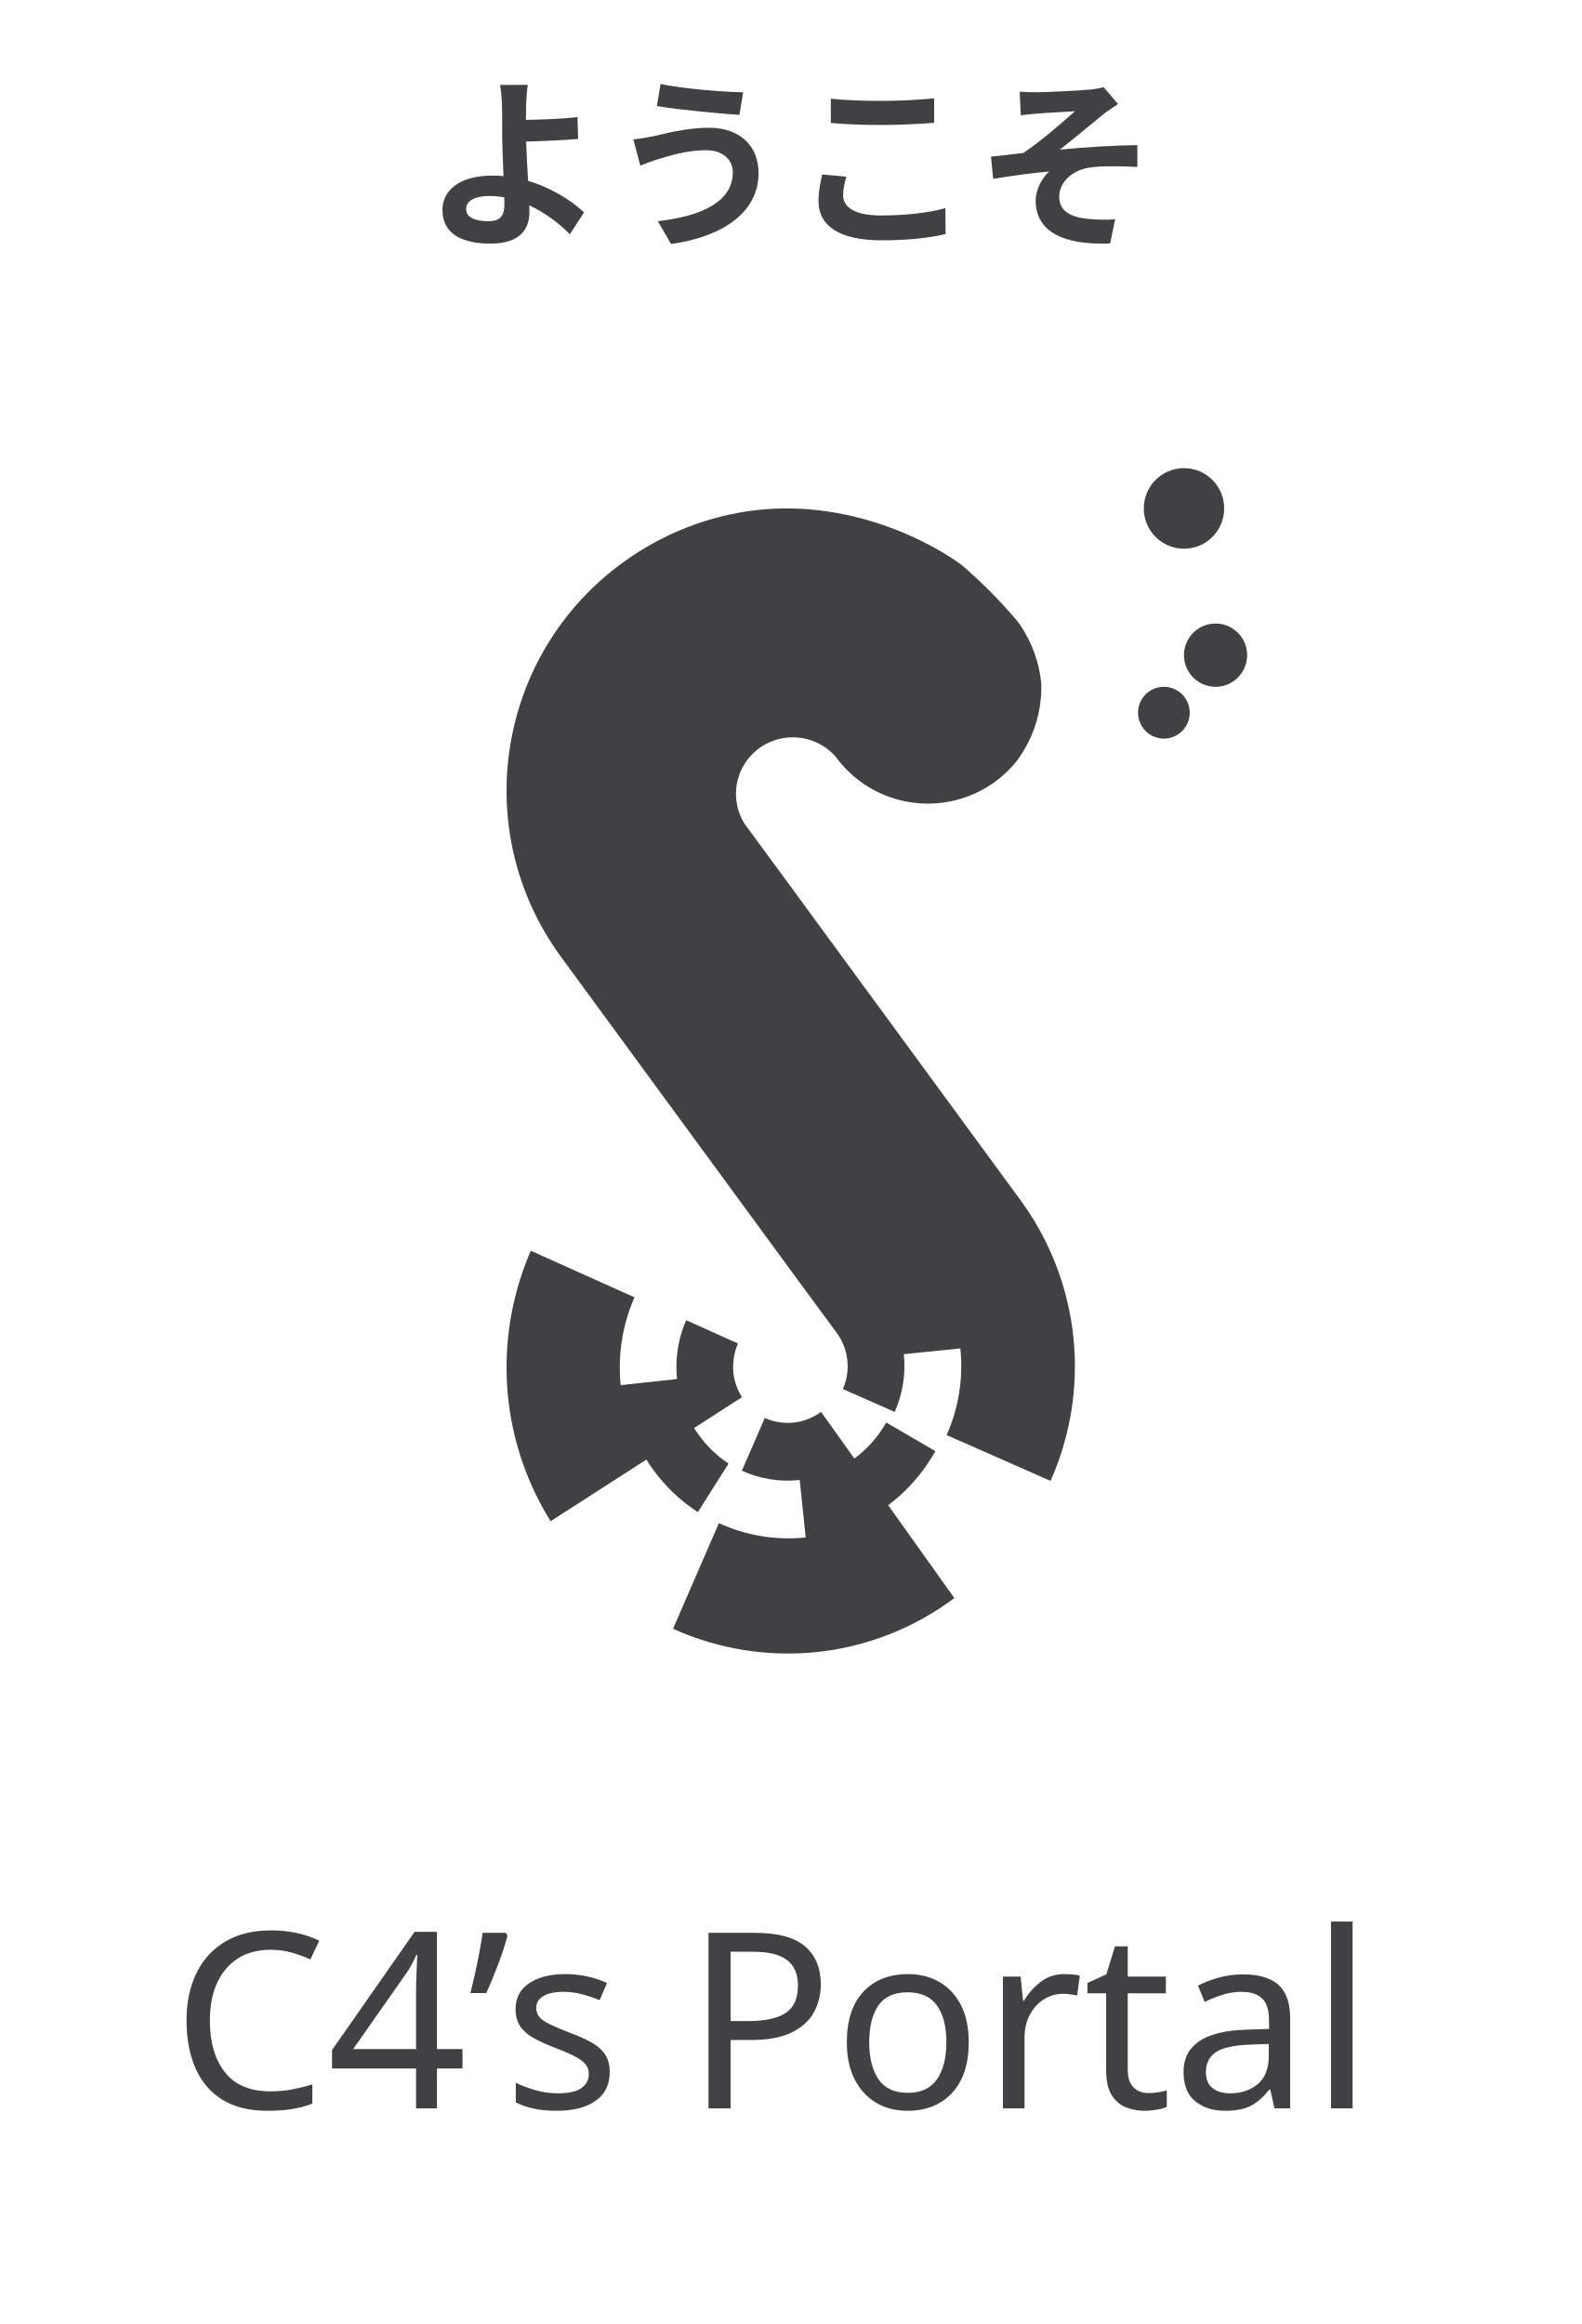
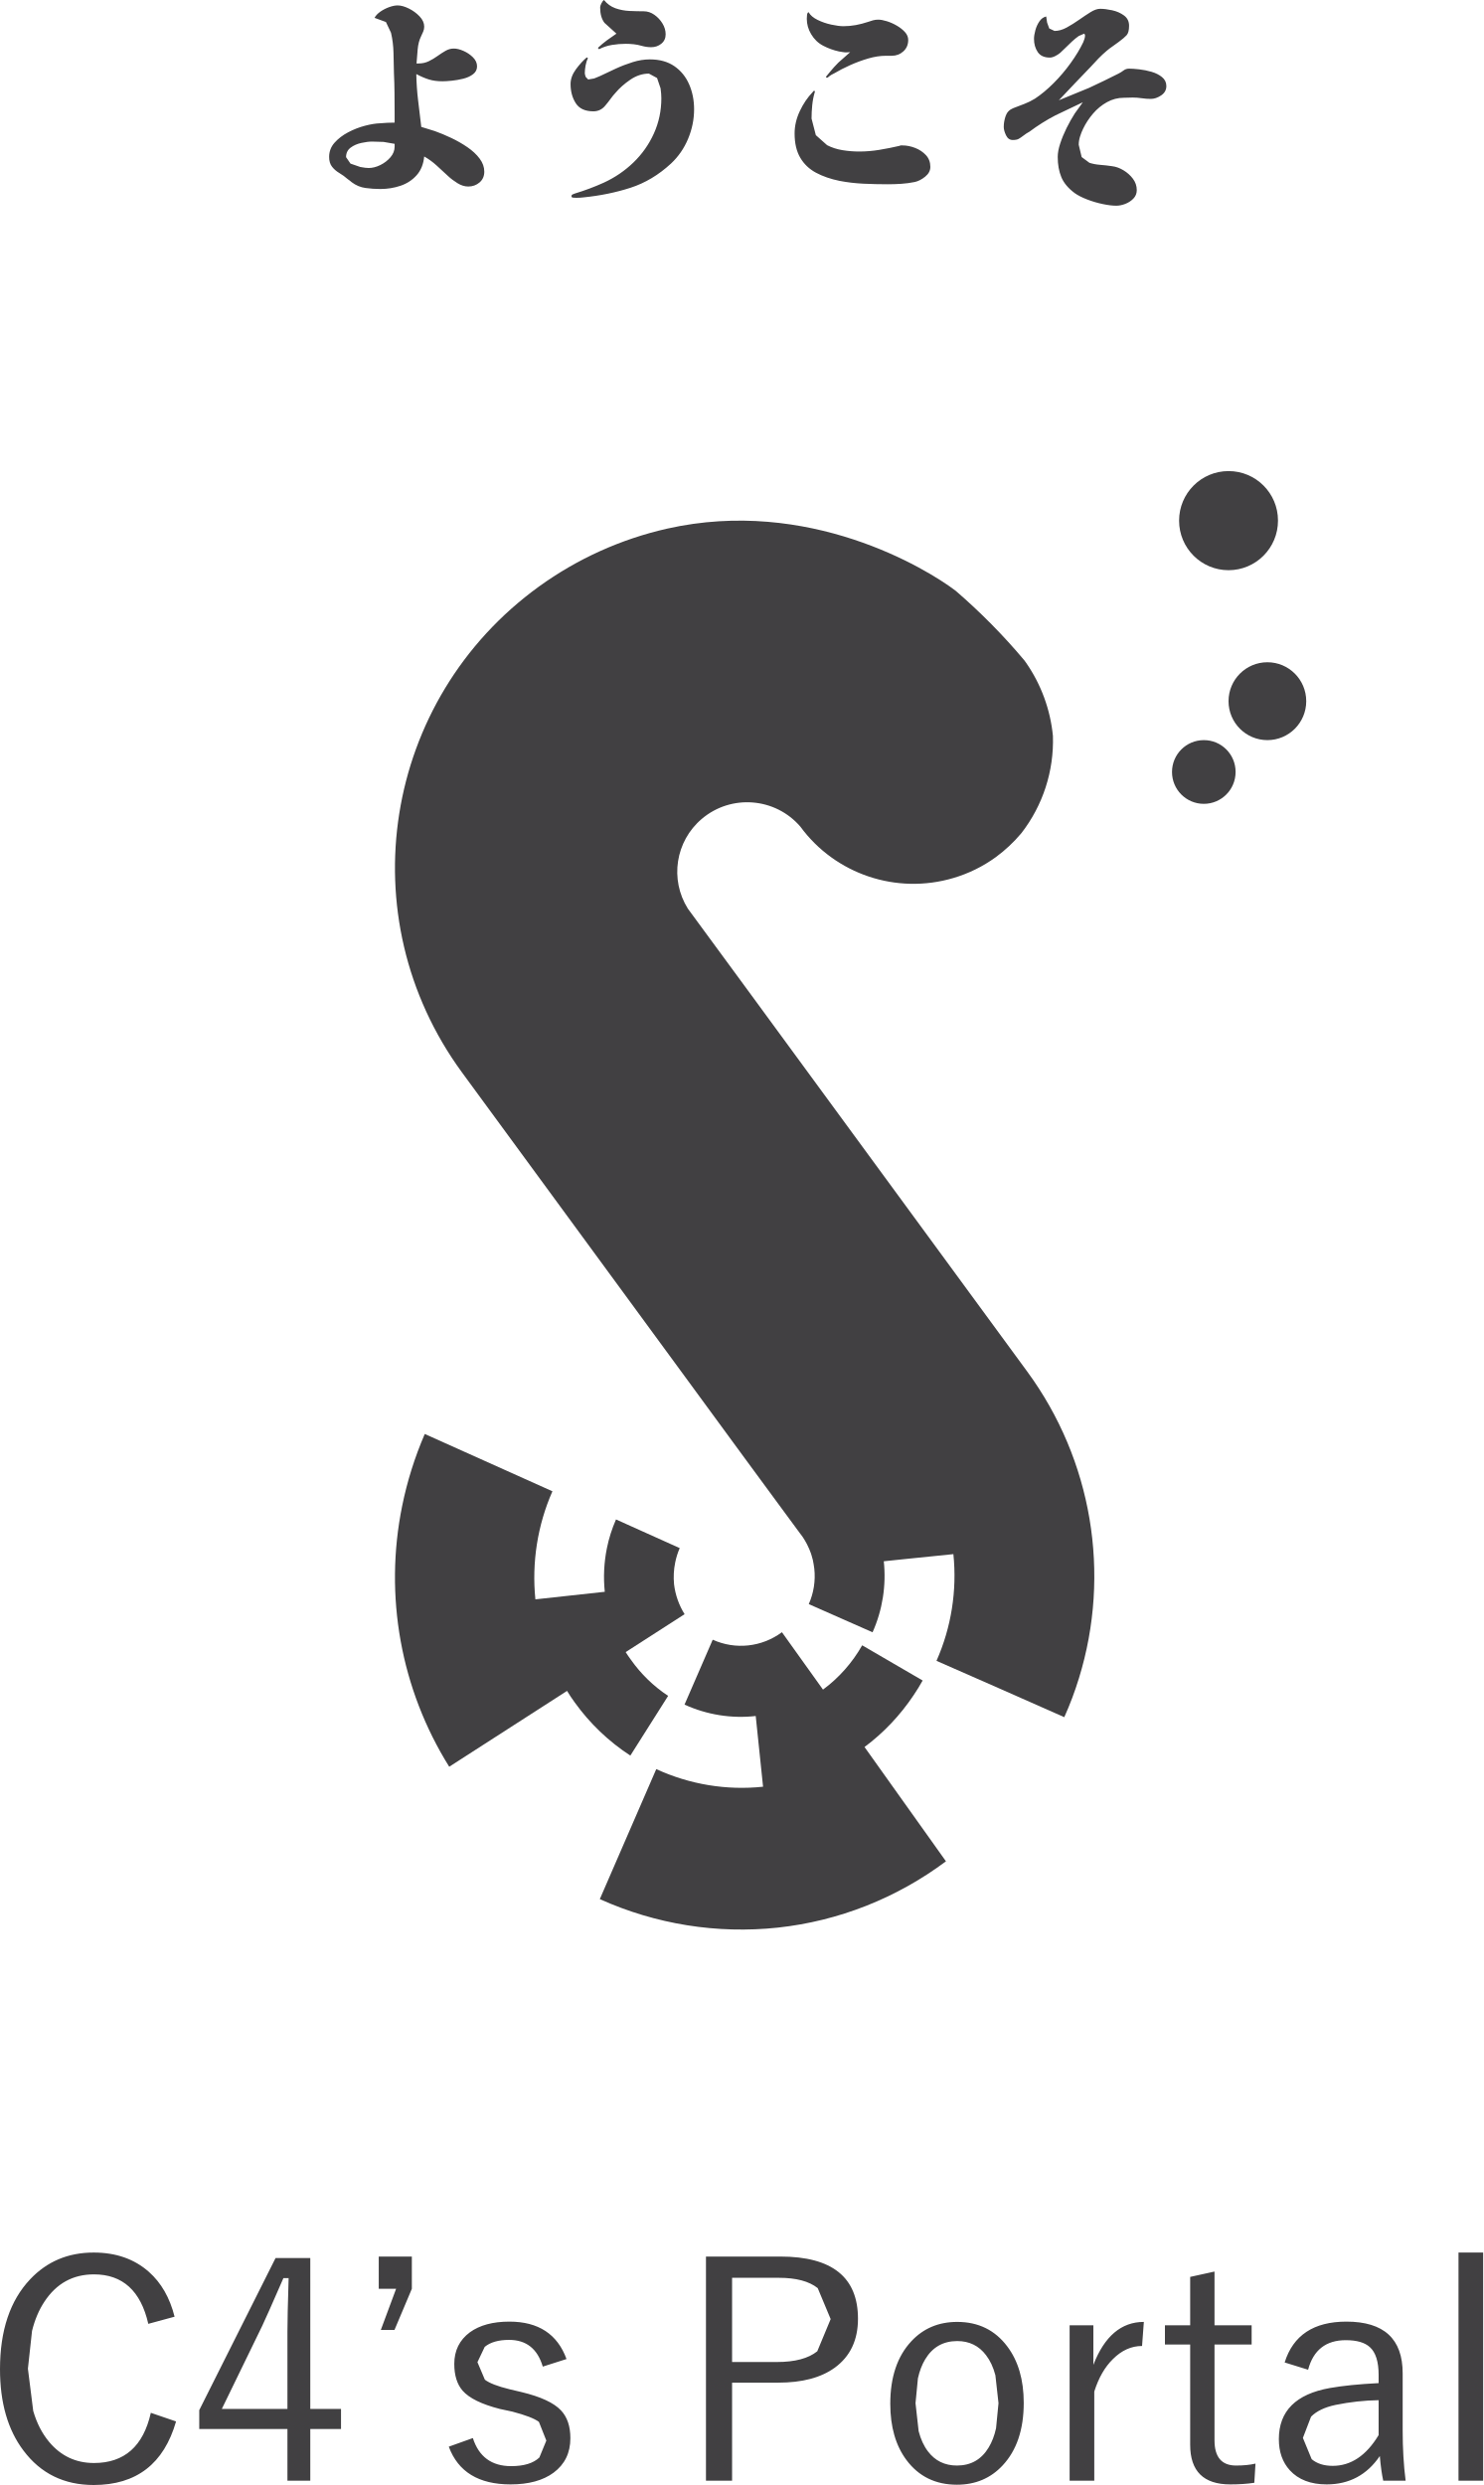
- <svg xmlns="http://www.w3.org/2000/svg" width="946" height="1390" xml:space="preserve" overflow="hidden">
-   <g transform="translate(-1727 -591)">
+ <svg xmlns="http://www.w3.org/2000/svg" width="721" height="1208" xml:space="preserve" overflow="hidden">
+   <defs>
+     <clipPath id="clip0">
+       <rect x="1838" y="642" width="721" height="1208" />
+     </clipPath>
+   </defs>
+   <g clip-path="url(#clip0)" transform="translate(-1838 -642)">
    <g>
      <g>
        <g>
          <g>
            <path d="M4632.61 674.318C4608.64 692.193 4580.45 703.285 4550.92 706.475 4521.35 709.638 4491.51 704.875 4464.34 692.653L4491.78 629.596C4508.06 637.058 4525.98 640.001 4543.7 638.133L4540.13 603.84C4528.32 605.159 4516.37 603.249 4505.52 598.311L4519.22 566.831C4530.28 571.813 4543.09 570.426 4552.87 563.194L4572.83 591.034C4580.59 585.32 4587.08 577.998 4591.88 569.547L4621.28 586.621C4619.91 589.094 4618.43 591.474 4616.85 593.799 4610.36 603.486 4602.32 611.969 4593.02 618.878Z" fill="#414042" fill-rule="evenodd" transform="matrix(1 0 0 1.00222 -2334.75 871)" />
            <path d="M4697.28 585.43C4695.29 591.889 4692.92 598.229 4690.13 604.403L4659.06 590.694 4628.01 577.078C4635.22 560.821 4638.04 542.984 4636.22 525.326L4612.87 527.695 4602.39 528.788C4603.63 540.543 4601.77 552.414 4596.93 563.228L4565.92 549.564C4568.33 544.162 4569.25 538.218 4568.6 532.345 4568.53 531.641 4568.43 530.944 4568.29 530.257 4568.09 528.86 4567.78 527.479 4567.33 526.13L4567.02 525.086C4566.47 523.554 4565.85 522.064 4565.1 520.628 4565 520.381 4564.86 520.144 4564.72 519.917 4564.1 518.757 4563.42 517.63 4562.66 516.548L4562.28 516.075 4561.6 515.171 4550.71 500.418 4534.74 478.739 4527.56 468.965 4505.62 439.082 4397.31 291.64C4342.05 216.297 4358.85 110.792 4434.77 55.988 4453.42 42.547 4474.58 33 4497.03 27.927 4565.72 12.509 4623 47.187 4637.32 58.05 4649.37 68.415 4660.57 79.726 4670.77 91.874 4671.21 92.444 4671.59 93.06 4671.62 93.06L4671.62 93.06C4678.91 103.575 4683.37 115.754 4684.61 128.449 4685.16 145.454 4679.76 162.127 4669.29 175.604 4665.62 179.983 4661.43 183.903 4656.82 187.273 4650.57 191.796 4643.6 195.214 4636.22 197.379 4608.61 205.551 4578.8 195.571 4561.84 172.473 4549.65 158.303 4528.18 156.617 4513.9 168.708 4501.09 179.55 4498.24 198.058 4507.13 212.226L4534.64 249.609 4534.64 249.609 4672.11 436.757C4703.63 479.621 4712.94 534.708 4697.28 585.43" fill="#414042" fill-rule="evenodd" transform="matrix(1 0 0 1.00222 -2334.75 871)" />
            <path d="M4497.55 594.077 4479.18 623.037C4468.63 616.182 4459.43 607.411 4452.08 597.164 4450.78 595.378 4449.54 593.545 4448.41 591.663L4391.13 628.442C4367.57 590.873 4359.36 545.515 4368.26 501.936 4370.69 489.948 4374.4 478.248 4379.24 467.039L4441.3 494.841C4434.05 511.284 4431.2 529.354 4433.02 547.256L4466.75 543.589C4466.02 536.531 4466.37 529.406 4467.78 522.448 4468.74 517.651 4470.25 512.974 4472.21 508.499L4503.18 522.4C4502.19 524.649 4501.46 526.995 4500.98 529.399 4500.26 532.874 4500.09 536.442 4500.43 539.969 4501.05 545.12 4502.8 550.065 4505.55 554.451L4476.91 572.84C4477.7 574.046 4478.49 575.299 4479.42 576.508 4484.33 583.452 4490.48 589.413 4497.55 594.077" fill="#414042" fill-rule="evenodd" transform="matrix(1 0 0 1.00222 -2334.75 871)" />
            <path d="M4773.41 145.951C4773.41 154.485 4766.51 161.405 4757.96 161.405 4749.41 161.405 4742.5 154.485 4742.5 145.951 4742.5 137.416 4749.41 130.497 4757.96 130.497 4766.47 130.47 4773.38 137.345 4773.41 145.853 4773.41 145.884 4773.41 145.918 4773.41 145.951" fill="#414042" fill-rule="evenodd" transform="matrix(1 0 0 1.00222 -2334.75 871)" />
            <path d="M4807.75 111.61C4807.75 122.041 4799.31 130.498 4788.87 130.498 4778.43 130.498 4769.98 122.041 4769.98 111.61 4769.98 101.179 4778.43 92.722 4788.87 92.722 4799.31 92.722 4807.75 101.179 4807.75 111.61" fill="#414042" fill-rule="evenodd" transform="matrix(1 0 0 1.00222 -2334.75 871)" />
            <path d="M4794.02 24.039C4794.02 37.316 4783.27 48.079 4769.98 48.079 4756.69 48.079 4745.94 37.316 4745.94 24.039 4745.94 10.763 4756.69 0 4769.98 0 4769.98 0 4770.01 0 4770.01 0 4783.27 0 4794.02 10.741 4794.02 23.991 4794.02 24.007 4794.02 24.024 4794.02 24.039" fill="#414042" fill-rule="evenodd" transform="matrix(1 0 0 1.00222 -2334.75 871)" />
          </g>
        </g>
      </g>
    </g>
-     <text fill="#414042" font-family="Kaisei Tokumin ExtraBold,Kaisei Tokumin ExtraBold_MSFontService,sans-serif" font-weight="800" font-size="110" transform="matrix(1 0 0 1 1980 730)">ようこそ</text>
-     <text fill="#414042" font-family="Yu Gothic Medium,Yu Gothic Medium_MSFontService,sans-serif" font-weight="500" font-size="147" transform="matrix(1 0 0 1 1829.61 1852)">C4’s Portal</text>
+     <path d="M2018.86 710.825C2017.4 710.825 2015.66 711.045 2013.65 711.484 2011.63 711.923 2009.89 712.692 2008.43 713.789 2006.97 714.887 2006.23 716.424 2006.23 718.4L2008.38 721.528 2013.15 723.174C2014.91 723.504 2016.26 723.668 2017.21 723.668 2019.04 723.668 2020.93 723.193 2022.87 722.241 2024.81 721.29 2026.45 720.028 2027.81 718.454 2029.16 716.881 2029.84 715.143 2029.84 713.24L2029.84 711.923 2024.46 710.99C2022.26 710.881 2020.4 710.825 2018.86 710.825ZM2233.72 686.127 2233.72 686.127 2233.72 686.127C2234.02 686.127 2234.16 686.274 2234.16 686.567 2234.16 686.64 2234.14 686.695 2234.11 686.731 2234.07 686.768 2234.05 686.823 2234.05 686.896 2233.47 688.872 2233.07 690.958 2232.85 693.153 2232.63 695.348 2232.52 697.507 2232.52 699.629L2234.6 707.697 2240.09 712.581C2242.36 713.752 2244.85 714.558 2247.56 714.997 2250.27 715.436 2252.97 715.655 2255.68 715.655 2258.98 715.655 2262.27 715.381 2265.56 714.832 2268.86 714.283 2272.08 713.643 2275.23 712.911 2275.52 712.764 2275.77 712.691 2275.99 712.691 2276.21 712.691 2276.47 712.691 2276.76 712.691 2278.74 712.691 2280.77 713.094 2282.86 713.899 2284.94 714.704 2286.7 715.875 2288.13 717.411L2288.13 717.412 2288.13 717.412C2289.55 718.949 2290.27 720.851 2290.27 723.12 2290.27 724.949 2289.43 726.541 2287.74 727.895 2286.06 729.249 2284.37 730.109 2282.69 730.474 2280.57 730.913 2278.39 731.206 2276.16 731.352 2273.93 731.499 2271.71 731.572 2269.52 731.572 2265.64 731.572 2261.72 731.481 2257.77 731.298 2253.82 731.115 2249.94 730.657 2246.13 729.926 2241.81 729.047 2238.01 727.73 2234.71 725.974 2231.42 724.217 2228.86 721.784 2227.03 718.674L2227.03 718.674 2227.03 718.674C2225.2 715.564 2224.28 711.63 2224.28 706.874 2224.28 703.215 2225.12 699.592 2226.81 696.006 2228.49 692.421 2230.58 689.347 2233.06 686.786 2233.28 686.42 2233.5 686.201 2233.72 686.127ZM2123.27 669.881 2123.82 670.32 2123.82 670.32 2123.82 670.321C2123.31 671.272 2122.93 672.443 2122.67 673.833 2122.41 675.224 2122.29 676.468 2122.29 677.566 2122.29 677.931 2122.43 678.535 2122.72 679.377L2123.93 680.639 2126.84 680.145C2127.76 679.815 2128.69 679.431 2129.64 678.992 2132.06 677.821 2134.62 676.614 2137.33 675.37 2140.03 674.126 2142.8 673.065 2145.62 672.187 2148.43 671.308 2151.2 670.869 2153.9 670.869 2158.66 670.869 2162.63 671.967 2165.82 674.162L2165.82 674.163 2165.82 674.163C2169 676.358 2171.4 679.304 2173.01 682.999 2174.62 686.695 2175.42 690.738 2175.42 695.129 2175.42 700.031 2174.45 704.807 2172.51 709.453 2170.58 714.101 2167.81 718.107 2164.23 721.473 2158.22 727.035 2151.65 730.968 2144.52 733.273 2137.38 735.579 2129.79 737.134 2121.74 737.939 2121.22 738.012 2120.66 738.067 2120.03 738.103 2119.41 738.14 2118.81 738.158 2118.22 738.158 2118.08 738.158 2117.64 738.14 2116.91 738.103 2116.17 738.067 2115.81 737.865 2115.81 737.5L2115.81 737.499 2115.81 737.499C2115.81 736.987 2115.99 736.658 2116.36 736.511 2116.72 736.365 2117.09 736.219 2117.45 736.072 2119.87 735.34 2122.25 734.535 2124.59 733.657 2126.93 732.779 2129.24 731.828 2131.51 730.803 2136.92 728.315 2141.74 725.04 2145.94 720.979 2150.15 716.917 2153.47 712.216 2155.88 706.874 2158.3 701.531 2159.5 695.823 2159.5 689.75 2159.5 688.432 2159.38 686.823 2159.12 684.92L2157.42 679.926 2153.47 677.785C2150.32 677.785 2147.3 678.773 2144.41 680.749 2141.52 682.725 2139.12 684.847 2137.22 687.116 2136.34 688.067 2135.53 689.055 2134.8 690.079 2134.07 691.104 2133.26 692.128 2132.39 693.153 2130.85 695.129 2128.87 696.116 2126.46 696.116 2122.43 696.116 2119.58 694.799 2117.89 692.165L2117.89 692.165 2117.89 692.164C2116.21 689.53 2115.37 686.42 2115.37 682.834 2115.37 680.419 2116.25 678.023 2118 675.644 2119.76 673.266 2121.52 671.345 2123.27 669.881ZM2231.09 647.928C2231.89 649.391 2233.34 650.635 2235.43 651.66 2237.51 652.684 2239.74 653.453 2242.12 653.965 2244.5 654.477 2246.46 654.733 2248 654.733 2250.05 654.733 2252.06 654.55 2254.04 654.185 2256.01 653.819 2257.99 653.306 2259.96 652.648 2260.77 652.355 2261.57 652.099 2262.38 651.879 2263.18 651.66 2264.03 651.55 2264.9 651.55 2266.08 651.55 2267.48 651.806 2269.13 652.318 2270.78 652.83 2272.39 653.544 2273.96 654.459 2275.54 655.374 2276.85 656.416 2277.92 657.587L2277.92 657.587 2277.92 657.587C2278.98 658.759 2279.51 660.039 2279.51 661.429 2279.51 663.698 2278.72 665.546 2277.15 666.973 2275.57 668.4 2273.69 669.113 2271.49 669.113L2268.64 669.113C2265.93 669.113 2263.08 669.553 2260.07 670.431 2257.07 671.309 2254.15 672.388 2251.29 673.669 2248.44 674.95 2245.84 676.285 2243.5 677.675 2242.54 678.114 2241.74 678.59 2241.08 679.102 2241.01 679.175 2240.86 679.304 2240.64 679.487 2240.42 679.669 2240.24 679.761 2240.09 679.761 2239.73 679.761 2239.54 679.651 2239.54 679.432L2239.54 679.431 2239.54 679.431C2239.54 679.285 2239.84 678.883 2240.42 678.224 2241.01 677.565 2241.34 677.163 2241.41 677.016 2242.07 676.211 2242.74 675.425 2243.44 674.656 2244.14 673.888 2244.85 673.138 2245.58 672.406 2246.53 671.528 2247.48 670.686 2248.44 669.881L2251.29 667.357 2250.36 667.412C2250.03 667.449 2249.68 667.467 2249.31 667.467 2248.8 667.467 2248.25 667.412 2247.67 667.302 2247.08 667.192 2246.5 667.101 2245.91 667.028 2243.2 666.442 2240.62 665.509 2238.17 664.229 2235.72 662.948 2233.76 661.063 2232.3 658.576L2232.3 658.576 2232.3 658.575C2230.91 656.233 2230.21 653.745 2230.21 651.111 2230.21 650.745 2230.25 650.16 2230.32 649.354 2230.39 648.55 2230.65 648.074 2231.09 647.928ZM2372.83 646.281C2374.51 646.281 2376.45 646.519 2378.65 646.994 2380.85 647.47 2382.77 648.312 2384.41 649.519L2384.41 649.519 2384.41 649.52C2386.06 650.727 2386.88 652.392 2386.88 654.514 2386.88 656.709 2386.48 658.246 2385.68 659.125 2384.87 660.003 2383.63 661.063 2381.94 662.308 2380.99 663.04 2380 663.753 2378.98 664.448 2377.95 665.143 2376.97 665.894 2376.01 666.698 2374.62 667.869 2373.27 669.132 2371.95 670.485 2370.63 671.839 2369.35 673.212 2368.11 674.602 2365.55 677.236 2362.99 679.907 2360.42 682.615L2352.74 690.737 2367.45 684.7C2372.5 682.359 2377.26 680.053 2381.72 677.785 2382.6 677.346 2383.43 676.833 2384.19 676.248 2384.96 675.663 2385.86 675.37 2386.88 675.37 2388.13 675.37 2389.76 675.48 2391.77 675.699 2393.78 675.919 2395.79 676.321 2397.81 676.907 2399.82 677.492 2401.52 678.352 2402.91 679.486L2402.91 679.487 2402.91 679.487C2404.3 680.621 2405 682.066 2405 683.823 2405 685.725 2404.16 687.243 2402.47 688.378 2400.79 689.512 2399.11 690.079 2397.42 690.079 2395.96 690.079 2394.5 689.969 2393.03 689.75 2391.57 689.53 2390.1 689.42 2388.64 689.42 2387.91 689.42 2387.2 689.439 2386.5 689.476 2385.8 689.512 2385.09 689.53 2384.36 689.53 2381.43 689.53 2378.69 690.244 2376.12 691.671 2373.56 693.098 2371.31 694.946 2369.37 697.214 2367.43 699.483 2365.84 701.898 2364.6 704.459 2364.01 705.63 2363.5 706.91 2363.06 708.301 2362.62 709.691 2362.4 711.045 2362.4 712.362L2363.83 718.345 2367.61 721.144C2369.19 721.656 2370.93 721.985 2372.83 722.132 2374.73 722.278 2376.67 722.497 2378.65 722.79 2380.48 723.01 2382.31 723.668 2384.14 724.766 2385.97 725.864 2387.51 727.236 2388.75 728.882L2388.75 728.882 2388.75 728.883C2389.99 730.529 2390.62 732.377 2390.62 734.426 2390.62 736.036 2390.07 737.408 2388.97 738.542 2387.87 739.677 2386.55 740.537 2385.02 741.122 2383.48 741.707 2382.02 742 2380.63 742 2378.8 742 2376.58 741.726 2373.98 741.177 2371.39 740.628 2368.86 739.878 2366.41 738.926 2363.96 737.975 2361.96 736.951 2360.42 735.853L2360.42 735.853 2360.42 735.853C2357.28 733.511 2355.12 730.931 2353.95 728.114 2352.78 725.296 2352.19 722.022 2352.19 718.29 2352.19 716.387 2352.59 714.21 2353.4 711.758 2354.2 709.307 2355.23 706.819 2356.47 704.294 2357.72 701.769 2359.05 699.391 2360.48 697.159L2364.38 691.726 2351.04 698.093C2346.68 700.361 2342.49 702.995 2338.47 705.996 2337.95 706.288 2337.46 706.581 2336.98 706.874 2336.51 707.167 2336.05 707.496 2335.61 707.862 2334.66 708.594 2333.85 709.143 2333.2 709.508 2332.54 709.874 2331.59 710.057 2330.34 710.057 2328.88 710.057 2327.78 709.289 2327.05 707.752L2327.05 707.752 2327.05 707.752C2326.32 706.215 2325.95 704.861 2325.95 703.69 2325.95 701.934 2326.26 700.159 2326.88 698.367 2327.5 696.573 2328.73 695.311 2330.56 694.579 2332.46 693.848 2334.28 693.153 2336 692.494 2337.72 691.835 2339.42 690.994 2341.1 689.969 2344.1 687.993 2347.12 685.487 2350.16 682.45 2353.2 679.413 2355.98 676.138 2358.5 672.626 2361.03 669.113 2363.06 665.747 2364.6 662.527 2364.82 662.015 2365.02 661.466 2365.2 660.88 2365.38 660.295 2365.47 659.746 2365.47 659.234 2365.47 659.161 2365.44 658.996 2365.36 658.74L2365.04 658.356 2362.4 659.508C2361.3 660.277 2360.19 661.192 2359.05 662.253 2357.92 663.314 2356.84 664.357 2355.81 665.381 2354.79 666.406 2353.98 667.174 2353.4 667.686 2352.81 668.198 2352.03 668.711 2351.04 669.223 2350.05 669.736 2349.15 669.992 2348.35 669.992 2345.64 669.992 2343.68 669.095 2342.47 667.302L2342.47 667.302 2342.47 667.302C2341.26 665.509 2340.66 663.368 2340.66 660.88 2340.66 659.709 2340.88 658.319 2341.32 656.709 2341.76 655.099 2342.42 653.654 2343.3 652.373 2344.17 651.092 2345.27 650.306 2346.59 650.013L2346.59 650.014 2346.59 650.013C2346.74 650.892 2346.88 651.88 2347.03 652.977L2348.07 655.831 2350.65 657.038C2352.56 657.038 2354.51 656.489 2356.53 655.392 2358.54 654.294 2360.53 653.05 2362.51 651.66 2364.49 650.269 2366.35 649.025 2368.11 647.928 2369.87 646.83 2371.44 646.281 2372.83 646.281ZM2031.27 644.635C2032.88 644.635 2034.69 645.129 2036.7 646.116 2038.71 647.104 2040.47 648.385 2041.97 649.958L2041.97 649.958 2041.97 649.959C2043.47 651.532 2044.22 653.197 2044.22 654.953 2044.22 655.831 2044.06 656.636 2043.73 657.368 2043.4 658.1 2043.05 658.868 2042.69 659.673 2041.81 661.429 2041.26 663.552 2041.04 666.04L2040.49 672.845 2041.59 672.845C2043.34 672.845 2044.97 672.479 2046.47 671.748 2047.97 671.016 2049.38 670.174 2050.7 669.223 2052.02 668.272 2053.32 667.43 2054.6 666.698 2055.88 665.966 2057.21 665.6 2058.61 665.6 2060 665.6 2061.57 665.985 2063.33 666.753 2065.08 667.521 2066.62 668.564 2067.94 669.881L2067.94 669.882 2067.94 669.882C2069.26 671.199 2069.91 672.663 2069.91 674.273 2069.91 675.809 2069.27 677.071 2067.99 678.06 2066.71 679.048 2065.12 679.779 2063.22 680.255 2061.31 680.73 2059.43 681.06 2057.56 681.243 2055.7 681.426 2054.21 681.517 2053.12 681.517 2050.63 681.517 2048.43 681.225 2046.53 680.639 2044.63 680.054 2042.58 679.175 2040.38 678.005 2040.45 682.322 2040.75 686.603 2041.26 690.848L2042.8 703.69 2049.38 705.721C2051.94 706.636 2054.62 707.752 2057.4 709.069 2060.18 710.386 2062.8 711.886 2065.25 713.569 2067.7 715.253 2069.68 717.1 2071.18 719.113L2071.18 719.113 2071.18 719.113C2072.68 721.126 2073.43 723.23 2073.43 725.425 2073.43 727.62 2072.66 729.377 2071.12 730.694 2069.58 732.011 2067.75 732.67 2065.63 732.67 2063.88 732.67 2062.12 732.121 2060.36 731.023 2058.61 729.926 2057.1 728.791 2055.86 727.62 2054.03 725.937 2052.18 724.236 2050.32 722.516 2048.45 720.796 2046.42 719.315 2044.22 718.07 2043.86 721.802 2042.63 724.839 2040.54 727.181 2038.46 729.523 2035.86 731.224 2032.75 732.286 2029.64 733.346 2026.36 733.877 2022.92 733.877 2020.51 733.877 2018.09 733.712 2015.68 733.383 2013.26 733.054 2011.03 732.121 2008.98 730.584 2008.69 730.365 2008.38 730.109 2008.05 729.816 2007.72 729.523 2007.37 729.267 2007 729.047 2005.76 727.95 2004.42 726.98 2003 726.138 2001.57 725.297 2000.38 724.272 1999.43 723.065L1999.43 723.065 1999.43 723.065C1998.48 721.857 1998 720.265 1998 718.29 1998 715.655 1998.88 713.35 2000.63 711.374 2002.39 709.398 2004.59 707.715 2007.22 706.325 2009.86 704.934 2012.57 703.873 2015.35 703.141 2018.13 702.409 2020.58 702.007 2022.7 701.934 2025.12 701.714 2027.5 701.605 2029.84 701.605L2029.84 696.885C2029.84 693.665 2029.82 690.445 2029.78 687.225 2029.75 684.005 2029.66 680.785 2029.51 677.565 2029.44 674.345 2029.36 671.052 2029.29 667.686 2029.22 664.32 2028.81 661.063 2028.08 657.917L2025.61 652.703 2020.07 650.672 2020.07 650.672 2020.07 650.672C2020.65 649.574 2021.61 648.568 2022.92 647.653 2024.24 646.738 2025.67 646.007 2027.2 645.458 2028.74 644.909 2030.1 644.635 2031.27 644.635ZM2131.62 642C2133.15 643.903 2135 645.238 2137.16 646.007 2139.32 646.775 2141.61 647.214 2144.02 647.324 2146.44 647.433 2148.74 647.489 2150.94 647.489 2152.77 647.489 2154.49 648.056 2156.1 649.19L2156.1 649.19 2156.1 649.19C2157.71 650.325 2159.03 651.733 2160.05 653.416 2161.08 655.1 2161.59 656.856 2161.59 658.685 2161.59 660.588 2160.9 662.106 2159.5 663.241 2158.11 664.375 2156.47 664.942 2154.56 664.942 2153.03 664.942 2151.49 664.722 2149.95 664.283 2148.71 663.918 2147.43 663.661 2146.11 663.515 2144.79 663.369 2143.47 663.296 2142.16 663.296 2139.96 663.296 2137.75 663.479 2135.51 663.844 2133.28 664.21 2131.18 664.905 2129.2 665.93L2129.2 665.93 2129.2 665.93 2128.65 665.271C2130.04 663.954 2131.51 662.728 2133.04 661.594L2137.66 658.356 2131.84 653.087 2131.84 653.087 2131.84 653.087C2130.45 651.257 2129.75 648.769 2129.75 645.622 2129.75 645.11 2129.95 644.452 2130.35 643.647 2130.76 642.842 2131.18 642.293 2131.62 642Z" fill="#414042" fill-rule="evenodd" />
+     <path d="M2508.19 1808.77C2501.26 1808.87 2494.26 1809.64 2487.19 1811.08 2481.92 1812.21 2477.97 1814.11 2475.34 1816.79L2471.38 1827.11 2475.64 1837.44C2478.19 1839.6 2481.61 1840.69 2485.89 1840.69 2494.74 1840.69 2502.18 1835.7 2508.19 1825.74ZM2303.34 1780.03C2296.51 1780.03 2291.31 1782.99 2287.75 1788.92 2286.19 1791.51 2285.02 1794.59 2284.23 1798.14L2283.06 1810.22 2284.58 1823.84C2285.59 1827.75 2287.1 1831.03 2289.12 1833.68 2292.59 1838.25 2297.28 1840.54 2303.2 1840.54 2309.98 1840.54 2315.13 1837.6 2318.64 1831.73 2320.23 1829.11 2321.42 1826 2322.21 1822.42L2323.4 1810.22 2321.89 1796.66C2320.88 1792.77 2319.36 1789.52 2317.34 1786.89 2313.88 1782.32 2309.21 1780.03 2303.34 1780.03ZM2394.06 1770.72 2394.06 1770.72 2394.06 1770.72 2393.19 1782.42C2388 1782.42 2383.28 1784.54 2379.05 1788.77 2375.1 1792.62 2372.07 1797.89 2369.96 1804.58L2369.96 1847.91 2369.96 1847.91 2357.98 1847.91 2357.98 1847.91 2357.98 1772.38 2357.98 1772.38 2369.52 1772.38 2369.52 1772.38 2369.52 1791.59C2374.91 1777.68 2383.09 1770.72 2394.06 1770.72ZM2303.34 1770.72C2313.59 1770.72 2321.7 1774.69 2327.66 1782.63 2333 1789.71 2335.67 1798.86 2335.67 1810.07L2335.67 1810.07 2335.67 1810.07C2335.67 1823.02 2332.26 1833.15 2325.42 1840.47 2319.6 1846.73 2312.19 1849.86 2303.2 1849.86 2292.8 1849.86 2284.63 1845.86 2278.66 1837.87 2273.42 1830.84 2270.79 1821.72 2270.79 1810.5L2270.79 1810.5 2270.79 1810.5C2270.79 1797.56 2274.21 1787.42 2281.04 1780.11 2286.86 1773.85 2294.3 1770.72 2303.34 1770.72ZM2492.53 1770.58C2510.76 1770.58 2519.88 1778.95 2519.88 1795.7L2519.88 1795.7 2519.88 1823.36C2519.88 1832.21 2520.36 1840.4 2521.32 1847.91L2521.32 1847.91 2521.32 1847.91 2510.43 1847.91C2509.75 1844.87 2509.2 1840.88 2508.77 1835.92 2502.51 1845.11 2493.9 1849.71 2482.93 1849.71 2475.19 1849.71 2469.22 1847.42 2465.03 1842.85 2461.47 1838.95 2459.69 1833.9 2459.69 1827.69L2459.69 1827.69 2459.69 1827.69C2459.69 1814.07 2467.97 1805.79 2484.52 1802.85 2490.77 1801.74 2498.66 1800.95 2508.19 1800.47L2508.19 1796.5C2508.19 1790.05 2506.77 1785.55 2503.93 1782.99 2501.48 1780.73 2497.58 1779.6 2492.24 1779.6 2482.57 1779.6 2476.46 1784.39 2473.91 1793.97L2462.51 1790.43 2462.51 1790.43 2462.51 1790.43C2466.65 1777.19 2476.65 1770.58 2492.53 1770.58ZM2085.62 1770.58C2099.72 1770.58 2108.98 1776.64 2113.4 1788.77L2113.4 1788.77 2113.4 1788.77 2101.86 1792.45C2099.31 1783.79 2093.85 1779.46 2085.47 1779.46 2080.33 1779.46 2076.38 1780.59 2073.64 1782.85L2070.1 1790.29 2073.71 1798.81C2075.92 1800.49 2079.89 1802.03 2085.62 1803.43L2091.68 1804.87C2100.87 1807.09 2107.2 1810.02 2110.66 1813.68 2113.74 1816.91 2115.28 1821.43 2115.28 1827.26L2115.28 1827.26 2115.28 1827.26C2115.28 1834.38 2112.56 1839.96 2107.12 1844.01 2101.98 1847.81 2095 1849.71 2086.2 1849.71 2070.7 1849.71 2060.7 1843.6 2056.17 1831.37L2056.17 1831.37 2056.17 1831.37 2067.87 1827.18C2070.8 1836.28 2077.01 1840.83 2086.48 1840.83 2092.69 1840.83 2097.26 1839.43 2100.2 1836.64L2103.59 1828.41 2099.98 1819.31C2097.81 1817.68 2093.51 1816.02 2087.06 1814.33L2081 1813.03C2072.15 1810.77 2066.11 1807.81 2062.89 1804.15 2060.19 1801.02 2058.84 1796.69 2058.84 1791.15L2058.84 1791.15 2058.84 1791.15C2058.84 1784.65 2061.37 1779.53 2066.42 1775.77 2071.19 1772.31 2077.58 1770.58 2085.62 1770.58ZM1975.78 1749.42C1970.2 1762.22 1966.76 1769.97 1965.46 1772.67L1945.83 1813.03 1977.73 1813.03 1977.73 1775.49 1977.73 1775.49C1977.73 1773.2 1977.78 1769.88 1977.87 1765.54L1978.31 1749.42ZM2193.89 1749.28 2193.89 1790.21 2215.76 1790.21C2224.44 1790.21 2230.96 1788.48 2235.3 1785L2241.81 1769.35 2235.52 1754.29C2231.32 1750.95 2225.02 1749.28 2216.63 1749.28ZM2428.41 1746.24 2428.41 1746.24 2428.41 1772.38 2446.46 1772.38 2446.46 1772.38 2446.46 1781.69 2446.46 1781.7 2428.41 1781.7 2428.41 1828.27C2428.41 1836.45 2431.9 1840.54 2438.88 1840.54 2442.49 1840.54 2445.64 1840.23 2448.33 1839.6L2448.33 1839.6 2448.33 1839.6 2447.76 1848.92C2444.34 1849.45 2440.44 1849.71 2436.06 1849.71 2423.07 1849.71 2416.58 1843.29 2416.58 1830.43L2416.58 1830.43 2416.58 1781.7 2404.31 1781.7 2404.31 1781.69 2404.31 1772.38 2404.31 1772.38 2416.58 1772.38 2416.58 1748.84 2416.58 1748.84ZM1971.96 1739.67 1988.84 1739.67 1988.84 1739.67 1988.84 1813.03 2003.78 1813.03 2003.78 1813.03 2003.78 1822.78 2003.78 1822.78 1988.84 1822.78 1988.84 1847.91 1988.84 1847.91 1977.73 1847.91 1977.73 1847.91 1977.73 1822.78 1934.86 1822.78 1934.86 1822.78 1934.86 1813.61 1934.86 1813.61ZM2181.19 1738.95 2217.42 1738.95C2242.53 1738.95 2255.09 1749.03 2255.09 1769.2L2255.09 1769.2 2255.09 1769.2C2255.09 1779.55 2251.34 1787.47 2243.83 1792.96 2237.15 1797.82 2227.98 1800.25 2216.34 1800.25L2193.89 1800.25 2193.89 1847.91 2193.89 1847.91 2181.19 1847.91 2181.19 1847.91 2181.19 1738.95ZM2022.12 1738.95 2038.21 1738.95 2038.21 1738.95 2038.21 1754.62 2038.21 1754.62 2029.77 1774.62 2023.13 1774.62 2023.13 1774.62 2023.13 1774.62 2030.56 1754.62 2022.12 1754.62 2022.12 1754.62 2022.12 1738.95ZM2547.02 1737 2559 1737 2559 1737 2559 1847.91 2559 1847.91 2547.02 1847.91 2547.02 1847.91 2547.02 1737ZM1883.54 1737C1894.36 1737 1903.31 1740.13 1910.38 1746.39 1916.4 1751.73 1920.56 1759 1922.87 1768.19L1922.87 1768.19 1922.87 1768.19 1910.09 1771.66C1906.44 1755.63 1897.63 1747.61 1883.68 1747.61 1873.43 1747.61 1865.4 1752.04 1859.58 1760.9 1856.91 1764.94 1854.91 1769.68 1853.57 1775.11L1851.57 1793.46 1854.15 1813.99C1855.87 1819.92 1858.45 1824.94 1861.89 1829.06 1867.61 1835.9 1874.88 1839.31 1883.68 1839.31 1898.45 1839.31 1907.67 1831.18 1911.32 1814.91L1923.59 1819.1 1923.59 1819.1 1923.59 1819.1C1917.67 1839.7 1904.32 1850 1883.54 1850 1869.15 1850 1857.77 1844.42 1849.4 1833.25 1841.8 1823.19 1838 1810 1838 1793.68L1838 1793.68 1838 1793.68C1838 1774.91 1842.88 1760.35 1852.65 1750 1860.83 1741.33 1871.12 1737 1883.54 1737Z" fill="#414042" fill-rule="evenodd" />
  </g>
</svg>
